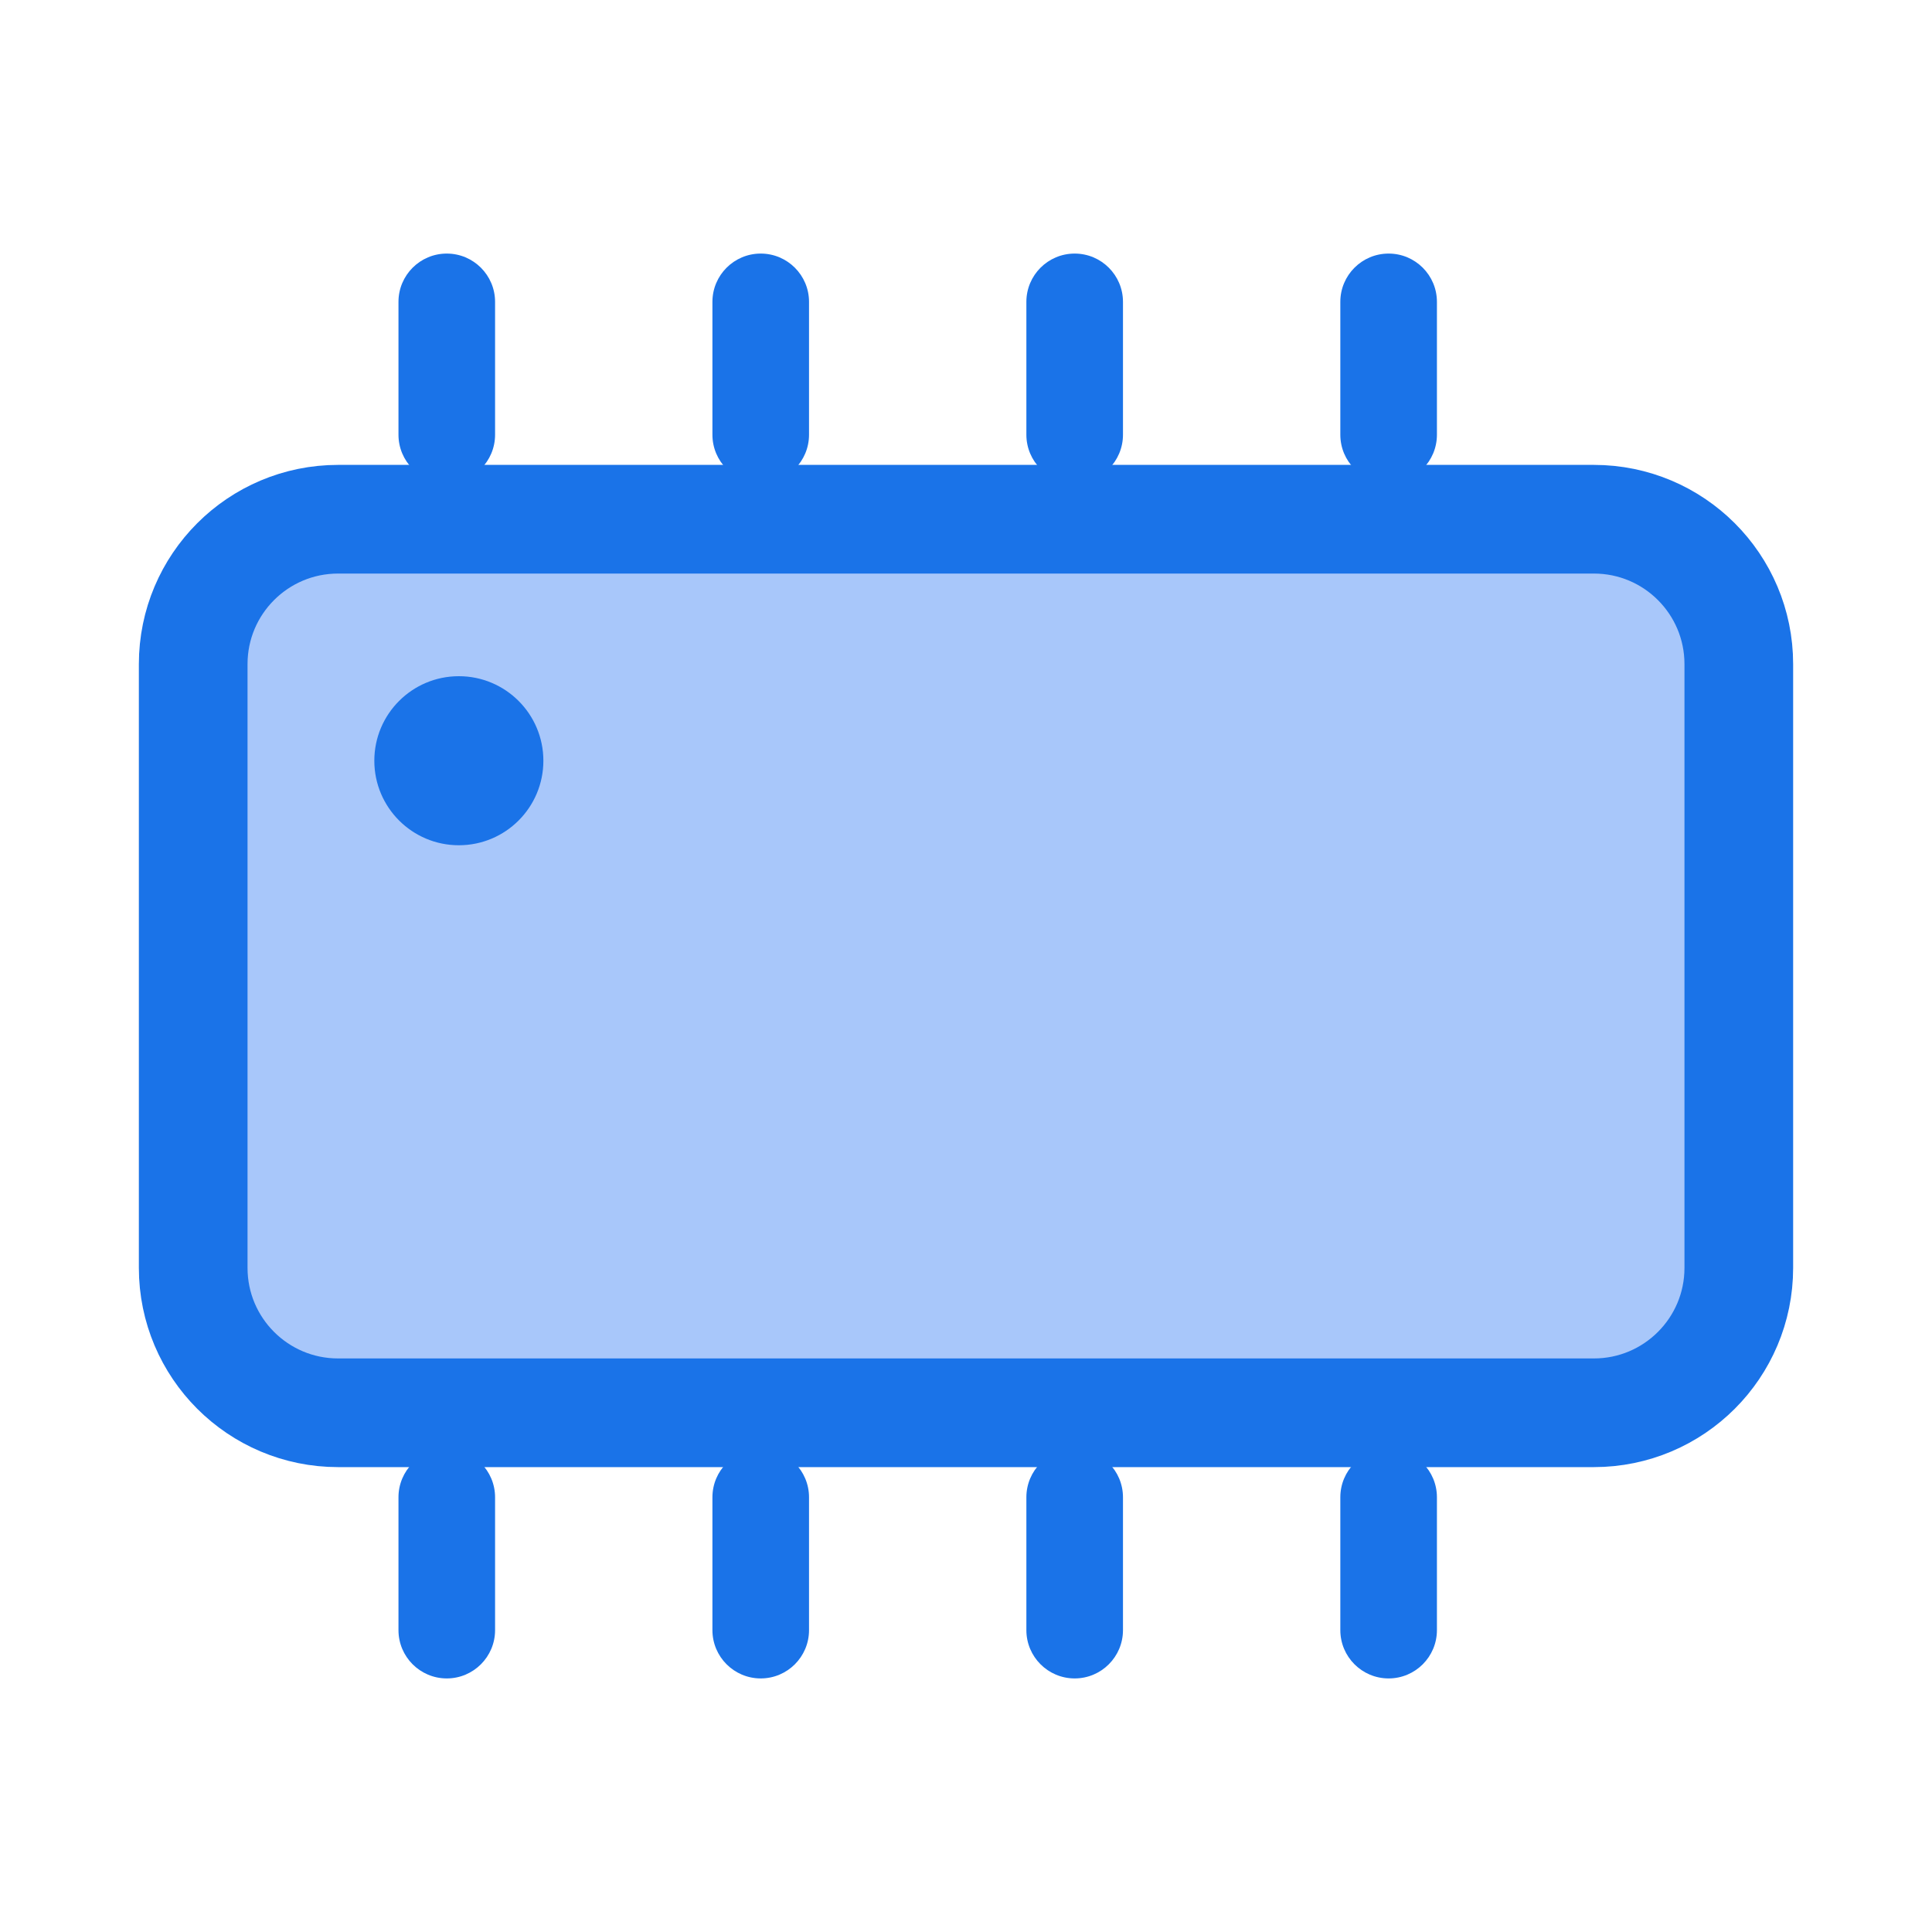
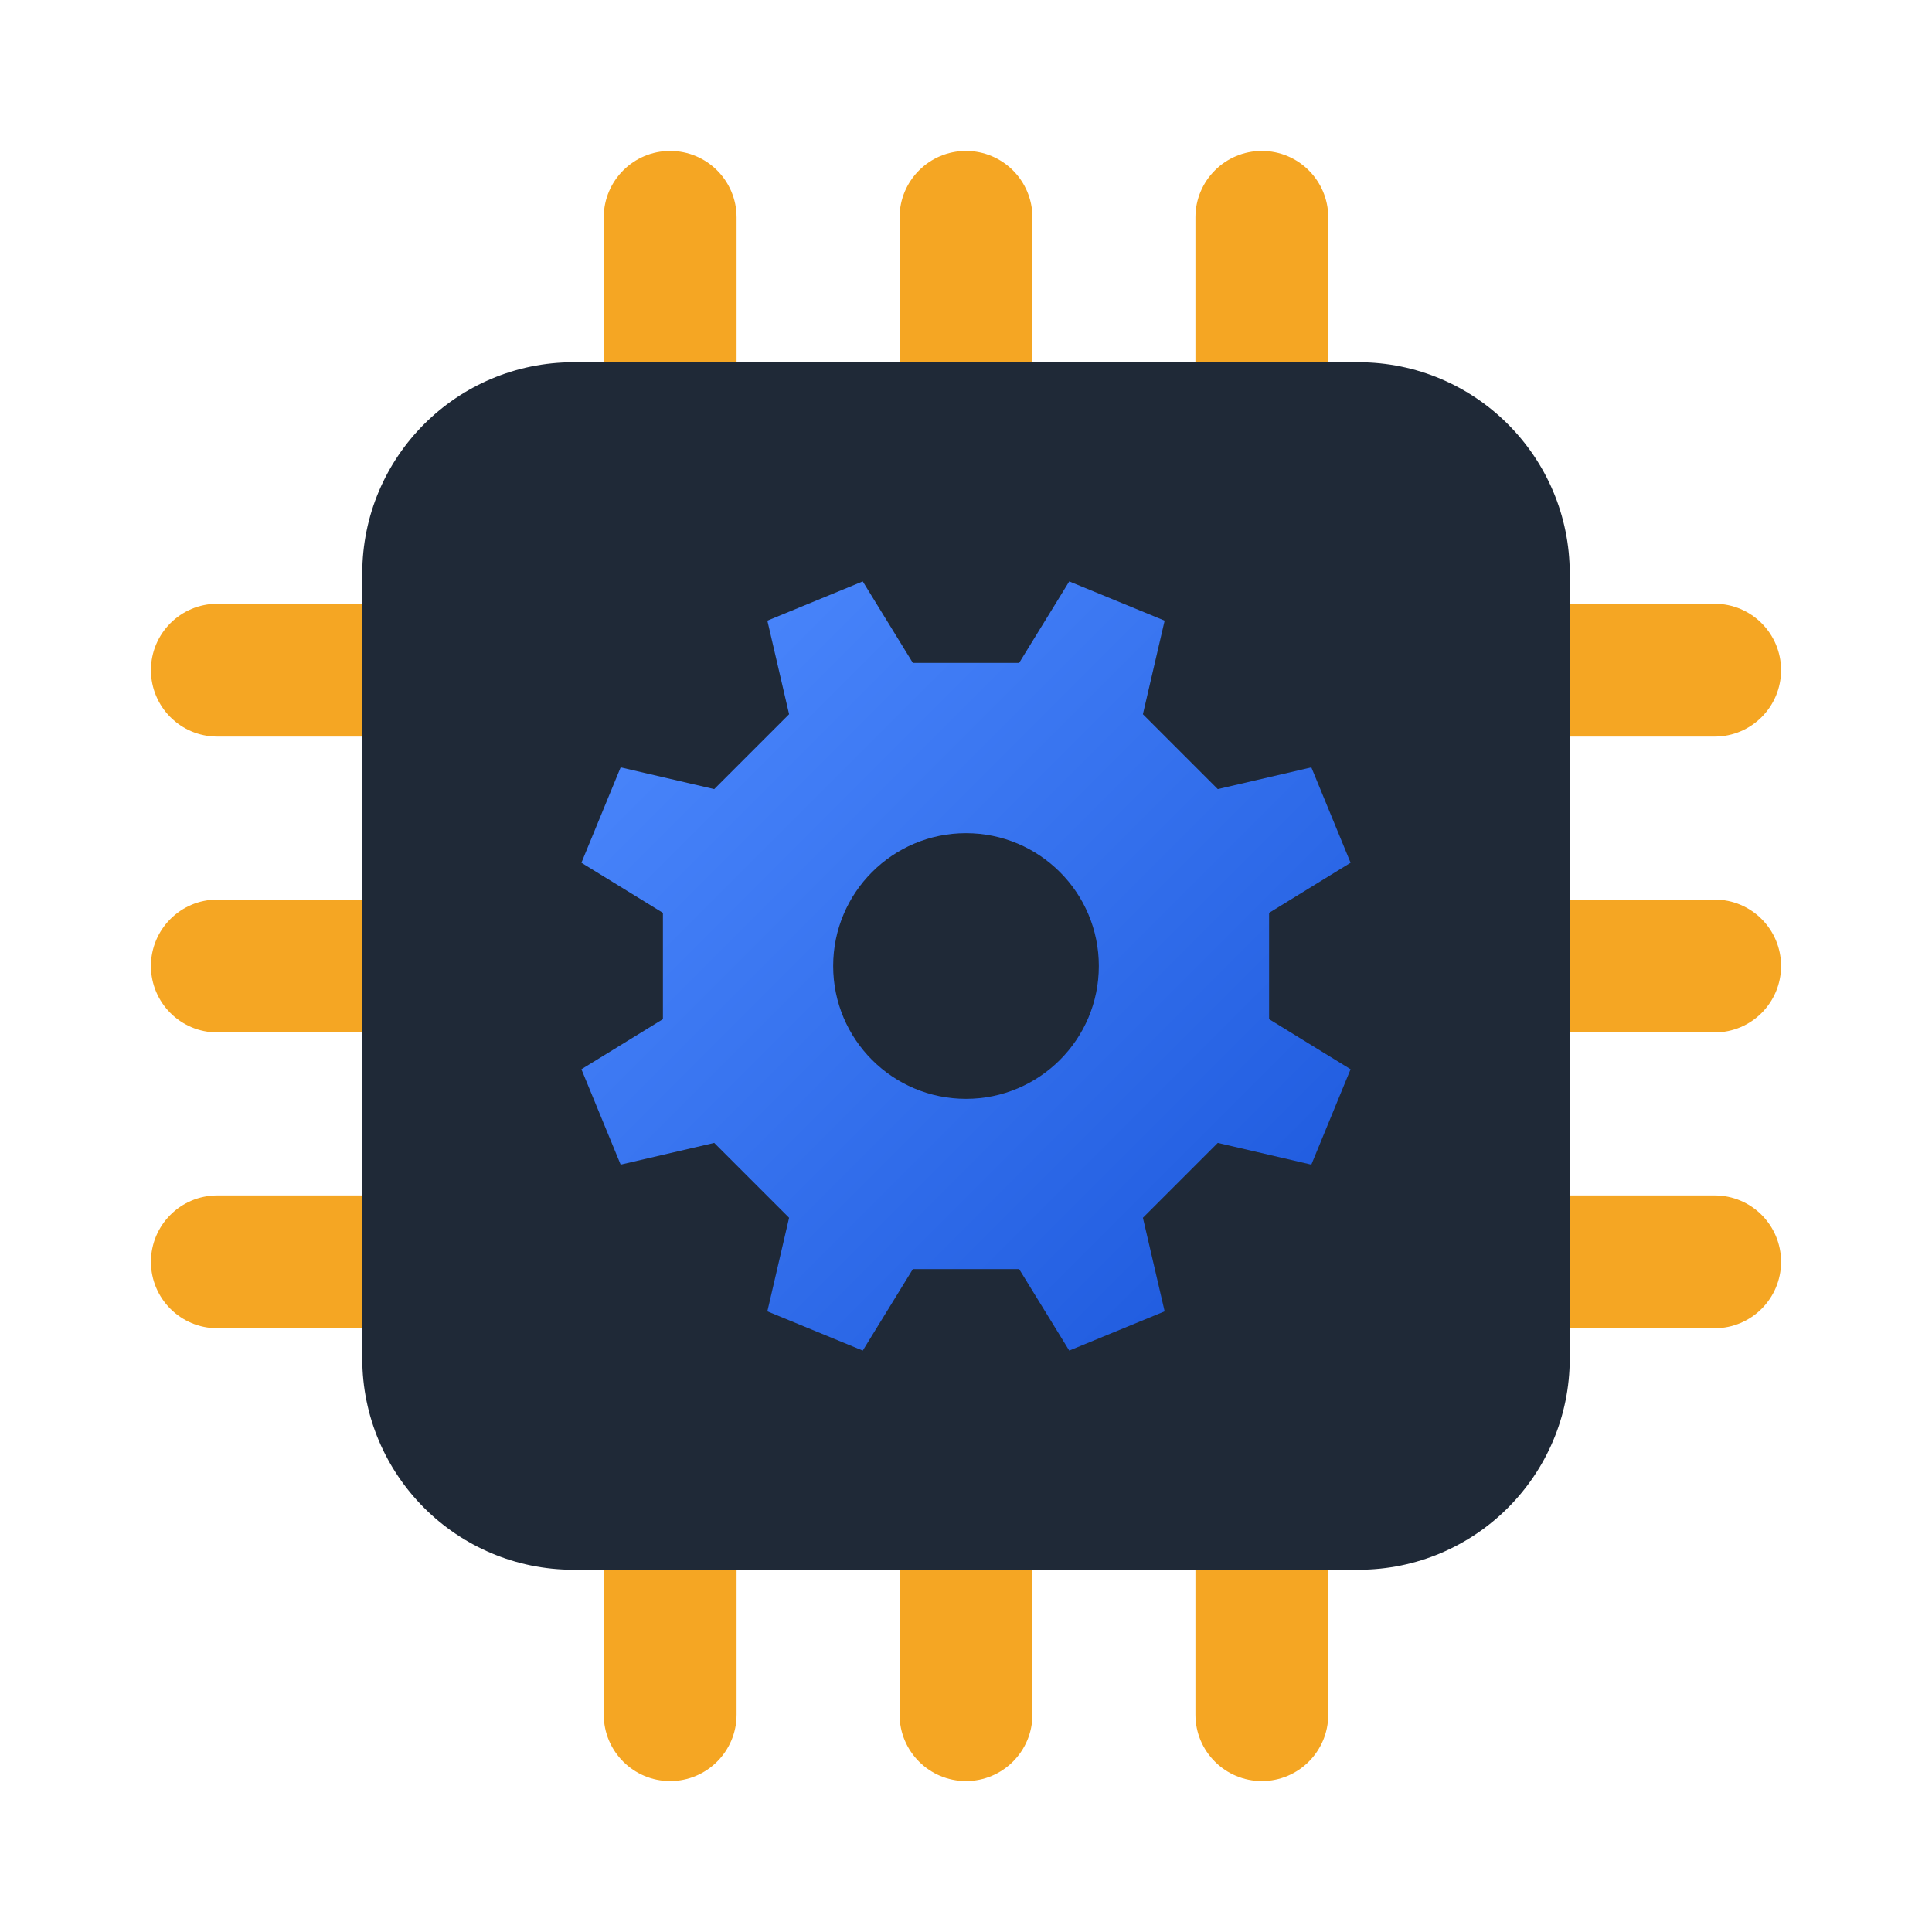
<svg xmlns="http://www.w3.org/2000/svg" viewBox="0 0 32 32">
-   <g fill="#1a73e8">
-     <rect x="6.6" y="4.2" width="1.6" height="3.8" rx=".8" />
-     <rect x="11.8" y="4.2" width="1.6" height="3.8" rx=".8" />
-     <rect x="17" y="4.2" width="1.6" height="3.8" rx=".8" />
-     <rect x="22.2" y="4.2" width="1.6" height="3.8" rx=".8" />
-     <rect x="6.6" y="24" width="1.6" height="3.8" rx=".8" />
-     <rect x="11.8" y="24" width="1.6" height="3.8" rx=".8" />
-     <rect x="17" y="24" width="1.6" height="3.8" rx=".8" />
-     <rect x="22.2" y="24" width="1.6" height="3.8" rx=".8" />
+   <defs>
+     <linearGradient id="g" x1="0" y1="0" x2="1" y2="1">
+       <stop offset="0" stop-color="#4f8bff" />
+       <stop offset="1" stop-color="#1a56db" />
+     </linearGradient>
+   </defs>
+   <g fill="#f5a623">
+     <rect x="10" y="2.5" width="2.2" height="5" rx="1.1" />
+     <rect x="10" y="24.5" width="2.2" height="5" rx="1.1" />
+     <rect x="2.5" y="10" width="5" height="2.2" rx="1.1" />
+     <rect x="24.5" y="10" width="5" height="2.2" rx="1.1" />
+     <rect x="14.9" y="2.5" width="2.2" height="5" rx="1.1" />
+     <rect x="14.9" y="24.5" width="2.2" height="5" rx="1.1" />
+     <rect x="2.5" y="14.9" width="5" height="2.2" rx="1.1" />
+     <rect x="24.5" y="14.9" width="5" height="2.2" rx="1.1" />
+     <rect x="19.8" y="2.5" width="2.2" height="5" rx="1.1" />
+     <rect x="19.8" y="24.5" width="2.2" height="5" rx="1.1" />
+     <rect x="2.5" y="19.8" width="5" height="2.2" rx="1.1" />
+     <rect x="24.5" y="19.8" width="5" height="2.2" rx="1.1" />
  </g>
-   <rect x="3.2" y="8.6" width="25.6" height="14.8" rx="2.4" fill="#a8c7fa" stroke="#1a73e8" stroke-width="1.8" />
-   <circle cx="7.6" cy="12.6" r="1.4" fill="#1a73e8" />
+   <rect x="6" y="6" width="20" height="20" rx="3.5" fill="#1f2937" />
+   <path d="M21.02 16.88 L22.37 17.71 L21.72 19.29 L20.17 18.93 L18.93 20.17 L19.29 21.72 L17.71 22.37 L16.88 21.02 L15.12 21.02 L14.29 22.37 L12.71 21.72 L13.07 20.17 L11.83 18.93 L10.28 19.29 L9.63 17.71 L10.98 16.88 L10.98 15.12 L9.63 14.29 L10.28 12.71 L11.83 13.07 L13.07 11.83 L12.71 10.28 L14.29 9.63 L15.12 10.98 L16.88 10.98 L17.71 9.63 L19.29 10.28 L18.93 11.83 L20.17 13.07 L21.72 12.71 L22.37 14.29 L21.02 15.12Z" fill="url(#g)" />
+   <circle cx="16" cy="16" r="2.2" fill="#1f2937" />
</svg>
